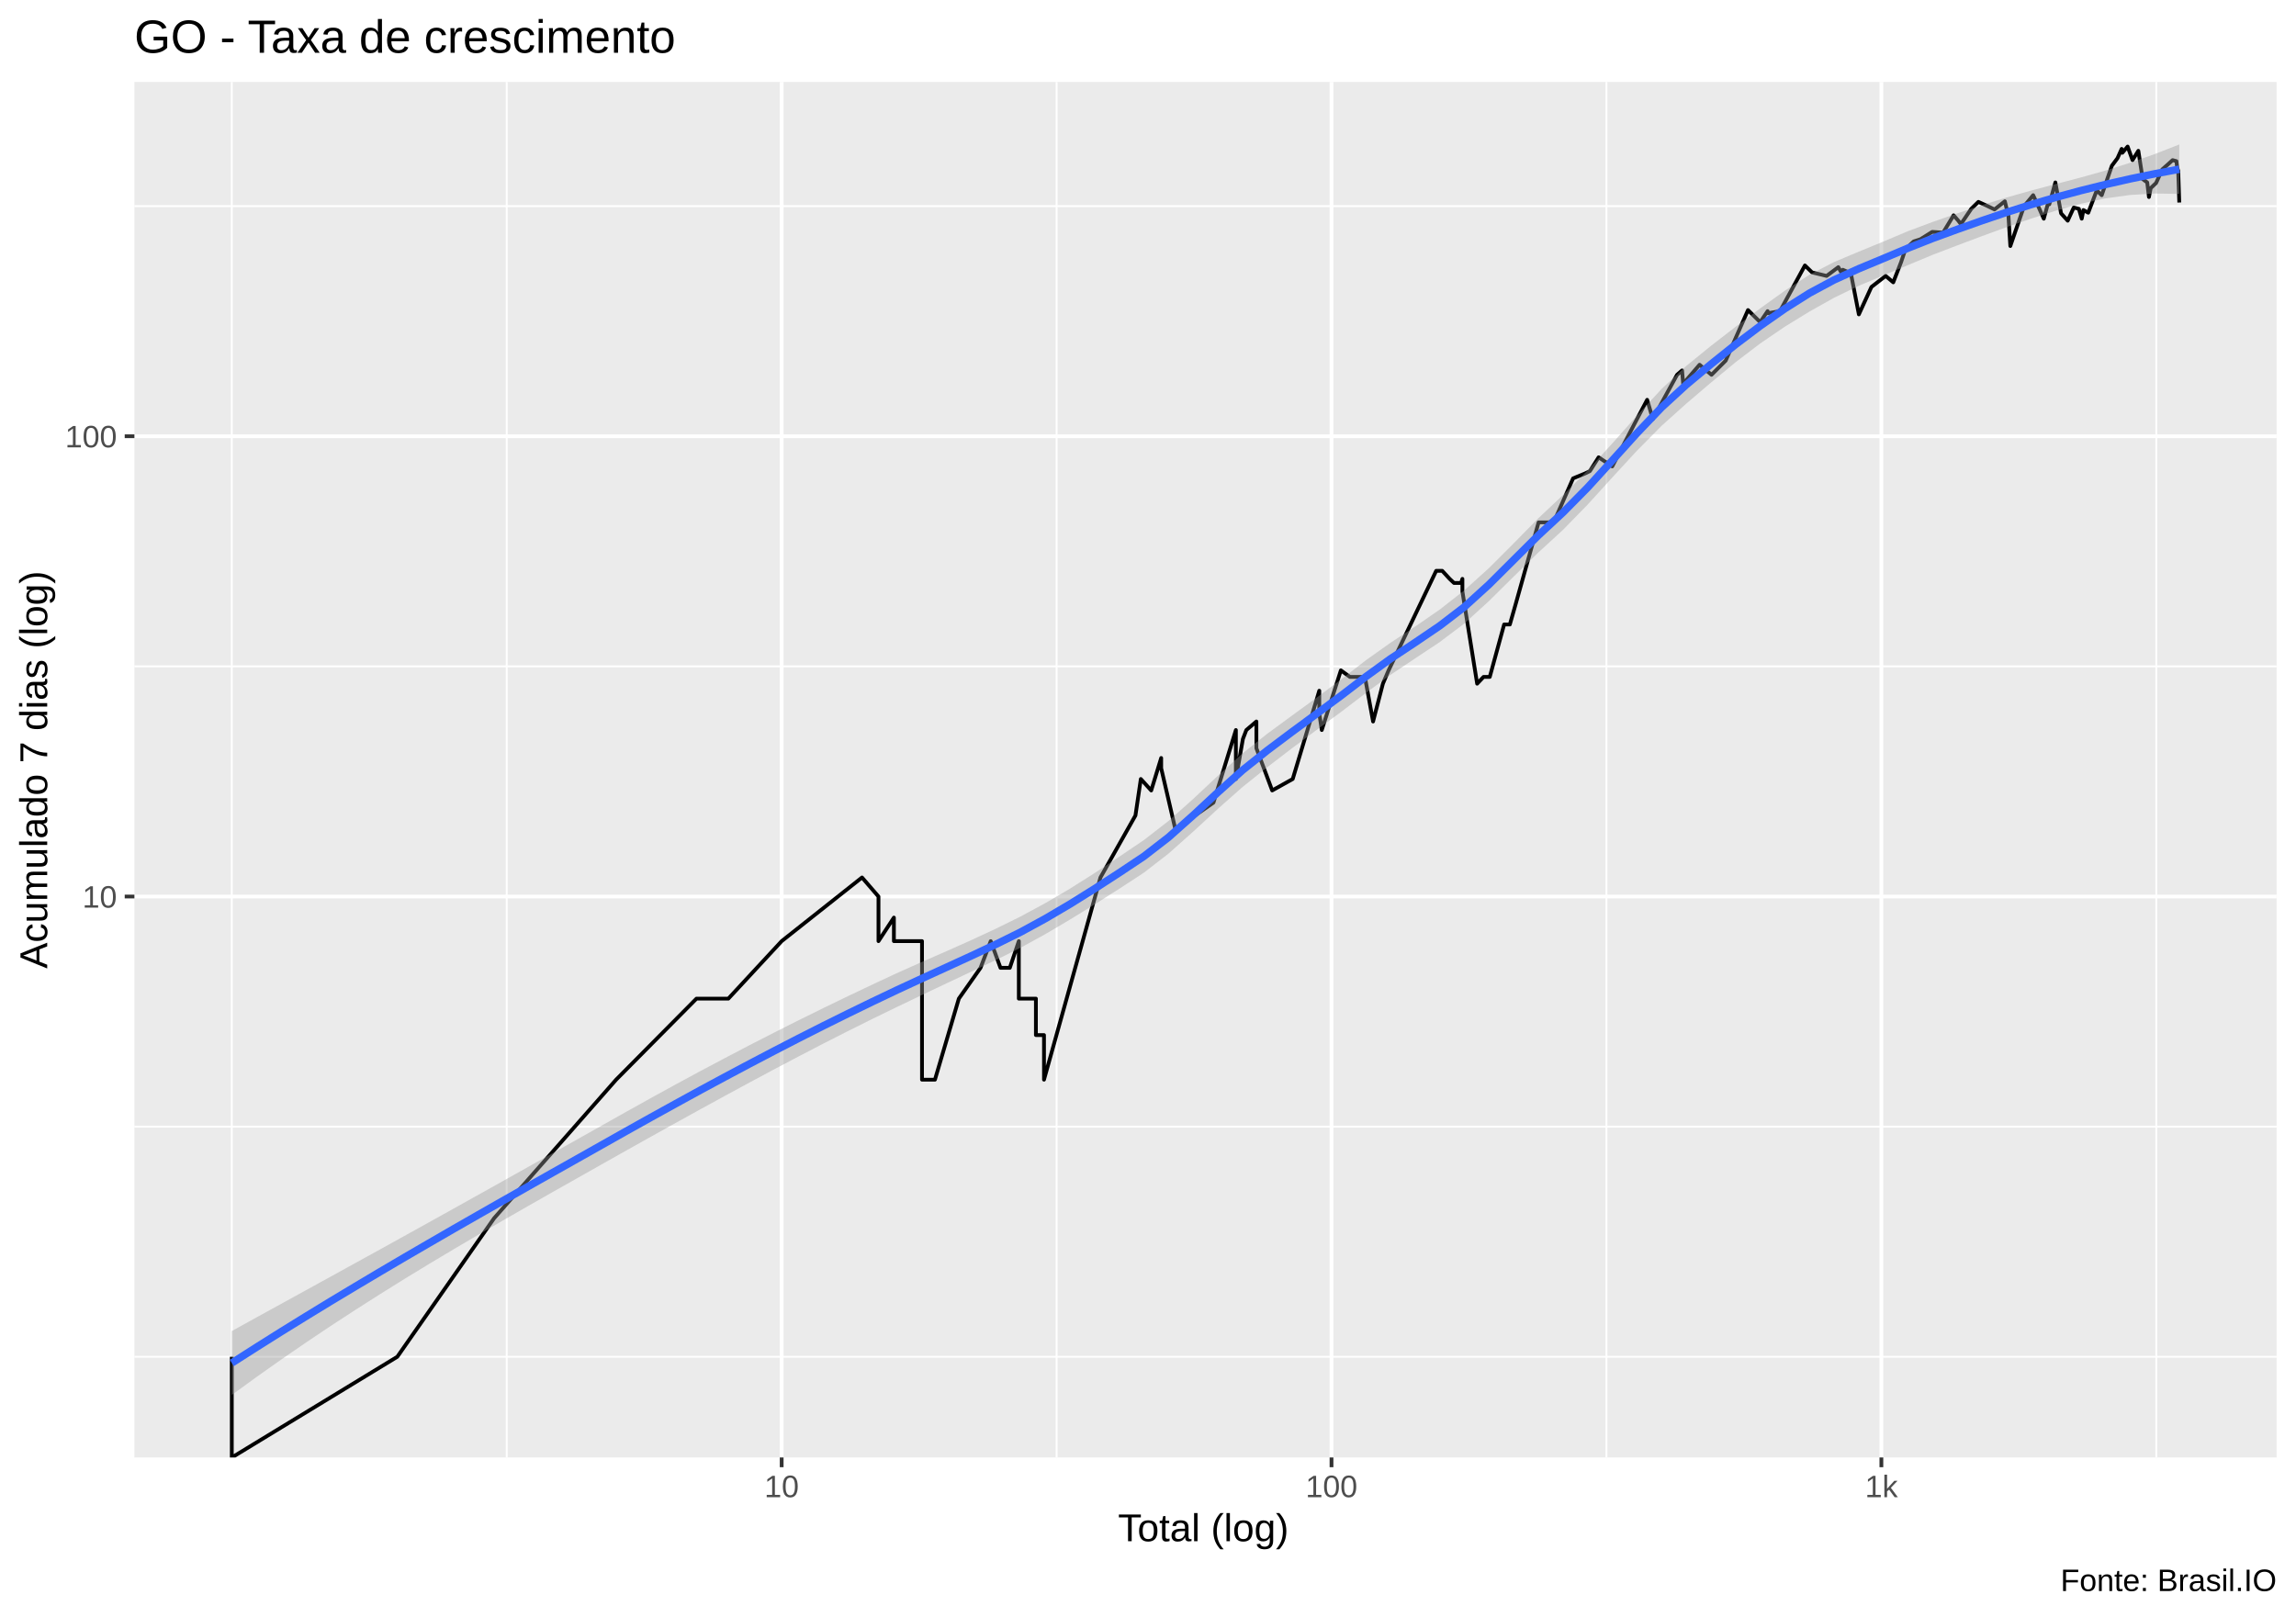
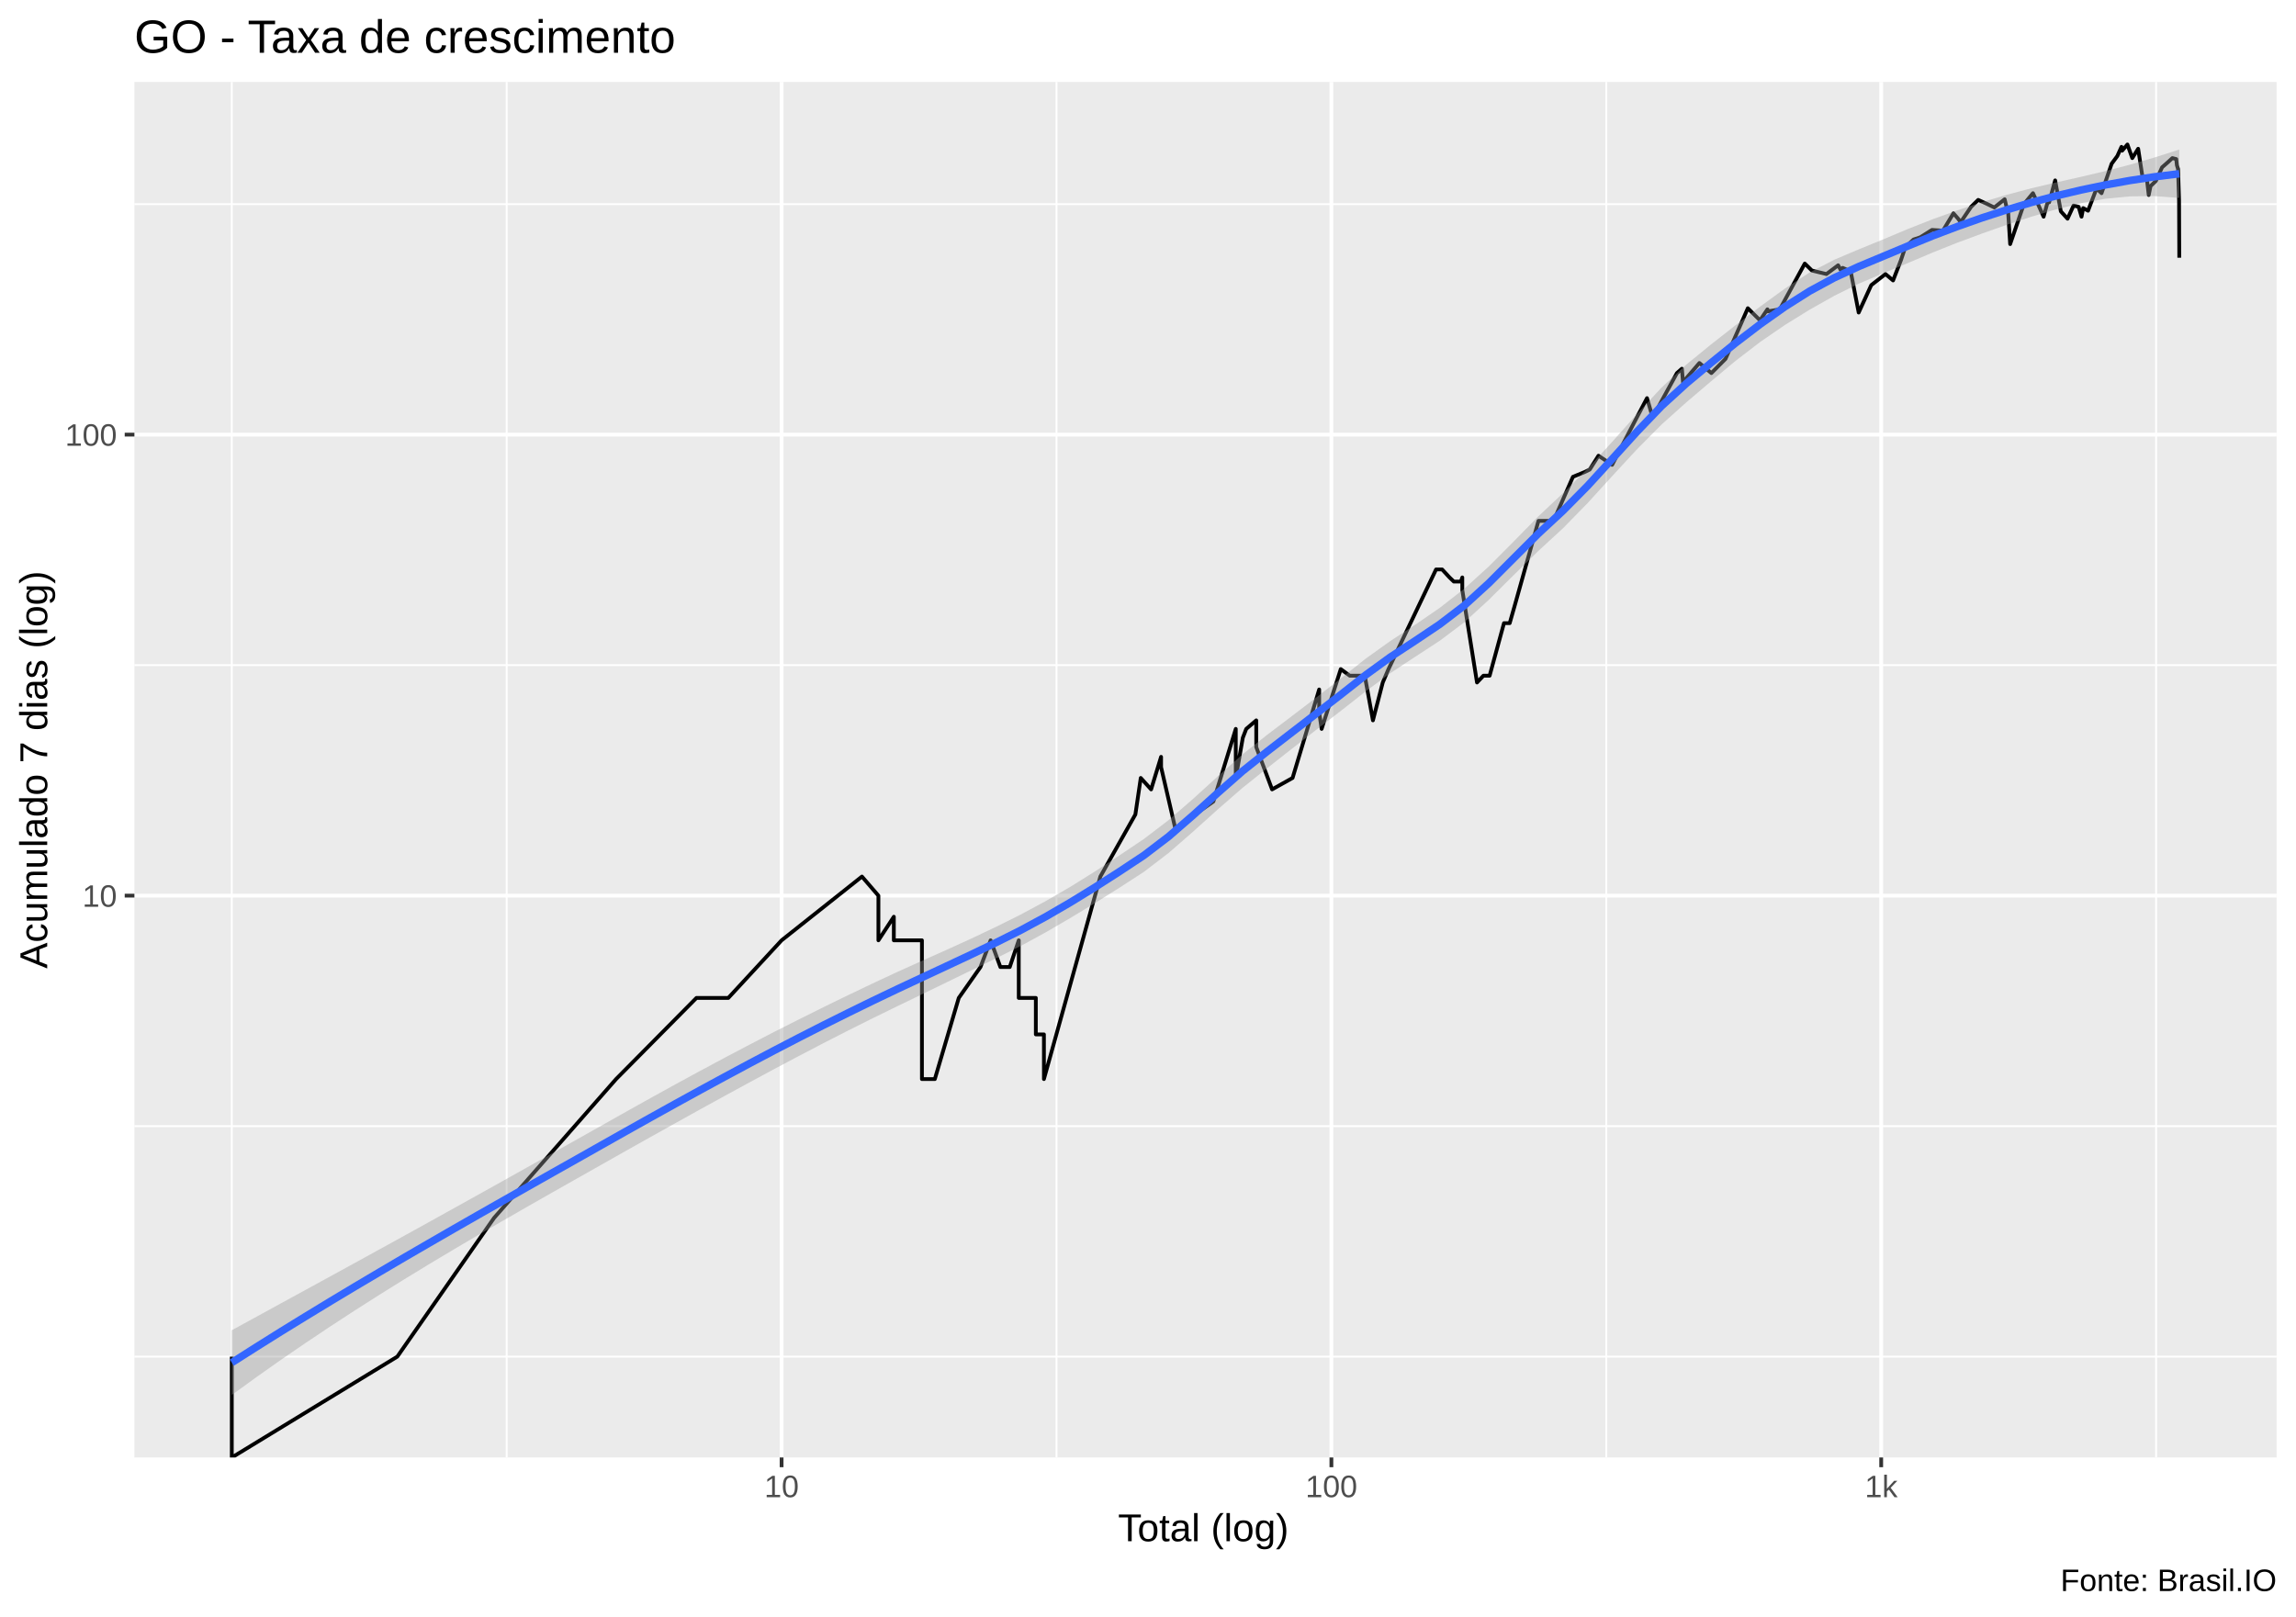
<svg xmlns="http://www.w3.org/2000/svg" viewBox="0 0 649.50 457.50">
  <defs>
    <style type="text/css">
    line, polyline, polygon, path, rect, circle {
      fill: none;
      stroke: #000000;
      stroke-linecap: round;
      stroke-linejoin: round;
      stroke-miterlimit: 10.00;
    }
  </style>
  </defs>
  <rect width="100%" height="100%" style="stroke: none; fill: #FFFFFF;" />
  <rect x="0.00" y="0" width="649.50" height="457.50" style="stroke-width: 1.07; stroke: #FFFFFF; fill: #FFFFFF;" />
  <defs>
    <clipPath id="cpMzguMDJ8NjQ0LjAyfDQxMi4zOHwyMy4xOQ==">
      <rect x="38.02" y="23.19" width="606.00" height="389.19" />
    </clipPath>
  </defs>
  <rect x="38.02" y="23.19" width="606.00" height="389.19" style="stroke-width: 1.07; stroke: none; fill: #EBEBEB;" clip-path="url(#cpMzguMDJ8NjQ0LjAyfDQxMi4zOHwyMy4xOQ==)" />
-   <polyline points="38.02,383.88 644.02,383.88 " style="stroke-width: 0.53; stroke: #FFFFFF; stroke-linecap: butt;" clip-path="url(#cpMzguMDJ8NjQ0LjAyfDQxMi4zOHwyMy4xOQ==)" />
-   <polyline points="38.02,318.77 644.02,318.77 " style="stroke-width: 0.53; stroke: #FFFFFF; stroke-linecap: butt;" clip-path="url(#cpMzguMDJ8NjQ0LjAyfDQxMi4zOHwyMy4xOQ==)" />
-   <polyline points="38.02,188.54 644.02,188.54 " style="stroke-width: 0.53; stroke: #FFFFFF; stroke-linecap: butt;" clip-path="url(#cpMzguMDJ8NjQ0LjAyfDQxMi4zOHwyMy4xOQ==)" />
-   <polyline points="38.02,58.32 644.02,58.32 " style="stroke-width: 0.53; stroke: #FFFFFF; stroke-linecap: butt;" clip-path="url(#cpMzguMDJ8NjQ0LjAyfDQxMi4zOHwyMy4xOQ==)" />
+   <polyline points="38.02,383.84 644.02,383.84 " style="stroke-width: 0.53; stroke: #FFFFFF; stroke-linecap: butt;" clip-path="url(#cpMzguMDJ8NjQ0LjAyfDQxMi4zOHwyMy4xOQ==)" />
+   <polyline points="38.02,318.63 644.02,318.63 " style="stroke-width: 0.53; stroke: #FFFFFF; stroke-linecap: butt;" clip-path="url(#cpMzguMDJ8NjQ0LjAyfDQxMi4zOHwyMy4xOQ==)" />
+   <polyline points="38.02,188.19 644.02,188.19 " style="stroke-width: 0.53; stroke: #FFFFFF; stroke-linecap: butt;" clip-path="url(#cpMzguMDJ8NjQ0LjAyfDQxMi4zOHwyMy4xOQ==)" />
+   <polyline points="38.02,57.76 644.02,57.76 " style="stroke-width: 0.53; stroke: #FFFFFF; stroke-linecap: butt;" clip-path="url(#cpMzguMDJ8NjQ0LjAyfDQxMi4zOHwyMy4xOQ==)" />
  <polyline points="65.57,412.38 65.57,23.19 " style="stroke-width: 0.53; stroke: #FFFFFF; stroke-linecap: butt;" clip-path="url(#cpMzguMDJ8NjQ0LjAyfDQxMi4zOHwyMy4xOQ==)" />
-   <polyline points="143.34,412.38 143.34,23.19 " style="stroke-width: 0.53; stroke: #FFFFFF; stroke-linecap: butt;" clip-path="url(#cpMzguMDJ8NjQ0LjAyfDQxMi4zOHwyMy4xOQ==)" />
-   <polyline points="298.89,412.38 298.89,23.19 " style="stroke-width: 0.53; stroke: #FFFFFF; stroke-linecap: butt;" clip-path="url(#cpMzguMDJ8NjQ0LjAyfDQxMi4zOHwyMy4xOQ==)" />
-   <polyline points="454.44,412.38 454.44,23.19 " style="stroke-width: 0.53; stroke: #FFFFFF; stroke-linecap: butt;" clip-path="url(#cpMzguMDJ8NjQ0LjAyfDQxMi4zOHwyMy4xOQ==)" />
-   <polyline points="609.99,412.38 609.99,23.19 " style="stroke-width: 0.53; stroke: #FFFFFF; stroke-linecap: butt;" clip-path="url(#cpMzguMDJ8NjQ0LjAyfDQxMi4zOHwyMy4xOQ==)" />
-   <polyline points="38.02,253.66 644.02,253.66 " style="stroke-width: 1.07; stroke: #FFFFFF; stroke-linecap: butt;" clip-path="url(#cpMzguMDJ8NjQ0LjAyfDQxMi4zOHwyMy4xOQ==)" />
-   <polyline points="38.02,123.43 644.02,123.43 " style="stroke-width: 1.07; stroke: #FFFFFF; stroke-linecap: butt;" clip-path="url(#cpMzguMDJ8NjQ0LjAyfDQxMi4zOHwyMy4xOQ==)" />
-   <polyline points="221.12,412.38 221.12,23.19 " style="stroke-width: 1.07; stroke: #FFFFFF; stroke-linecap: butt;" clip-path="url(#cpMzguMDJ8NjQ0LjAyfDQxMi4zOHwyMy4xOQ==)" />
-   <polyline points="376.66,412.38 376.66,23.19 " style="stroke-width: 1.07; stroke: #FFFFFF; stroke-linecap: butt;" clip-path="url(#cpMzguMDJ8NjQ0LjAyfDQxMi4zOHwyMy4xOQ==)" />
-   <polyline points="532.21,412.38 532.21,23.19 " style="stroke-width: 1.07; stroke: #FFFFFF; stroke-linecap: butt;" clip-path="url(#cpMzguMDJ8NjQ0LjAyfDQxMi4zOHwyMy4xOQ==)" />
-   <polyline points="65.57,383.88 65.57,383.88 65.57,383.88 65.57,383.88 65.57,383.88 65.57,383.88 65.57,383.88 65.57,412.38 112.39,383.88 112.39,383.88 139.78,344.68 174.29,305.48 174.29,305.48 197.02,282.55 197.02,282.55 206.04,282.55 221.12,266.28 243.85,248.27 248.51,253.66 248.51,253.66 248.51,266.28 252.87,259.62 252.87,266.28 260.82,266.28 260.82,305.48 264.48,305.48 264.48,305.48 271.24,282.55 277.38,273.83 280.26,266.28 283.02,273.83 283.02,273.83 285.66,273.83 288.21,266.28 288.21,282.55 293.04,282.55 293.04,292.86 295.33,292.86 295.33,292.86 295.33,305.48 311.30,248.27 321.20,230.73 322.72,220.41 325.66,223.65 325.66,223.65 328.48,214.46 328.48,217.36 332.49,234.63 343.27,227.08 349.61,206.55 349.61,220.41 351.60,209.07 352.57,206.55 355.41,204.14 355.41,211.70 359.88,223.65 365.69,220.41 373.20,195.43 373.20,199.62 373.20,201.84 373.91,206.55 379.31,189.67 381.86,191.52 386.11,191.52 388.42,204.14 391.20,193.44 391.20,193.44 392.81,189.67 406.27,161.51 407.99,161.51 410.08,163.78 411.31,164.94 413.30,164.94 413.69,163.78 413.69,167.35 417.86,193.44 419.67,191.52 421.43,191.52 425.49,176.69 427.11,176.69 428.69,171.16 435.24,147.80 438.29,147.80 439.90,146.93 445.00,135.35 448.36,133.97 449.75,133.29 452.22,129.39 456.08,131.96 462.25,120.14 465.95,113.12 467.56,118.56 474.41,106.04 475.83,104.81 476.14,108.59 480.78,103.20 484.16,106.04 488.17,102.03 494.48,87.73 497.93,91.14 500.03,88.03 500.03,88.64 503.53,88.03 510.58,75.11 512.60,77.07 516.72,78.07 520.03,75.59 521.00,77.32 521.31,76.33 523.58,77.32 525.84,88.95 529.39,81.20 533.42,78.07 535.57,79.88 537.79,74.15 539.02,70.49 541.36,68.31 543.28,67.68 546.58,65.61 549.68,65.81 552.64,60.92 553.97,62.44 554.70,63.41 557.64,59.08 559.65,57.12 561.99,58.18 564.22,59.26 567.14,56.95 567.70,59.26 568.10,60.18 568.69,69.61 572.56,58.36 575.15,55.23 576.42,58.00 578.15,61.87 579.61,56.60 579.71,57.82 581.43,51.62 583.04,60.36 584.92,62.44 586.63,58.72 588.07,59.08 588.89,61.87 589.36,59.44 590.73,60.18 593.13,53.89 594.54,55.23 597.41,46.90 599.01,44.75 600.18,42.13 600.38,43.22 601.87,41.47 603.25,45.31 604.90,42.67 606.14,50.67 607.41,51.62 607.90,55.74 608.40,53.23 609.92,51.78 611.67,47.93 613.34,46.46 614.59,45.31 615.67,45.60 615.87,47.34 616.18,48.38 616.48,57.30 " style="stroke-width: 1.07; stroke-linecap: butt;" clip-path="url(#cpMzguMDJ8NjQ0LjAyfDQxMi4zOHwyMy4xOQ==)" />
-   <polygon points="65.57,376.60 72.54,372.75 79.51,368.92 86.49,365.08 93.46,361.25 100.44,357.40 107.41,353.56 114.38,349.70 121.36,345.83 128.33,341.95 135.30,338.06 142.28,334.16 149.25,330.25 156.22,326.34 163.20,322.42 170.17,318.49 177.14,314.57 184.12,310.68 191.09,306.85 198.06,303.08 205.04,299.38 212.01,295.73 218.98,292.16 225.96,288.65 232.93,285.21 239.91,281.83 246.88,278.52 253.85,275.27 260.83,272.15 267.80,269.10 274.77,265.99 281.75,262.74 288.72,259.30 295.69,255.53 302.67,251.44 309.64,247.03 316.61,242.40 323.59,237.68 330.56,232.27 337.53,226.05 344.51,219.50 351.48,213.17 358.46,207.62 365.43,202.50 372.40,197.43 379.38,192.22 386.35,186.84 393.32,181.88 400.30,177.29 407.27,172.47 414.24,167.02 421.22,160.71 428.19,153.73 435.16,146.64 442.14,140.08 449.11,133.10 456.08,125.47 463.06,117.60 470.03,110.05 477.00,103.55 483.98,97.87 490.95,92.48 497.93,87.25 504.90,82.24 511.87,77.73 518.85,74.13 525.82,71.20 532.79,68.34 539.77,65.39 546.74,62.78 553.71,60.36 560.69,58.03 567.66,55.87 574.63,53.90 581.61,52.05 588.58,50.23 595.55,48.27 602.53,46.07 609.50,43.60 616.48,40.88 616.48,54.86 609.50,54.75 602.53,55.17 595.55,56.14 588.58,57.66 581.61,59.59 574.63,61.84 567.66,64.25 560.69,66.80 553.71,69.42 546.74,72.09 539.77,74.99 532.79,77.92 525.82,80.85 518.85,84.24 511.87,88.15 504.90,92.43 497.93,97.18 490.95,102.50 483.98,108.27 477.00,114.22 470.03,120.48 463.06,127.53 456.08,135.11 449.11,142.78 442.14,149.92 435.16,156.33 428.19,163.14 421.22,170.04 414.24,176.41 407.27,181.67 400.30,186.30 393.32,190.96 386.35,196.10 379.38,201.42 372.40,206.56 365.43,211.75 358.46,217.09 351.48,222.68 344.51,228.86 337.53,235.30 330.56,241.51 323.59,246.91 316.61,251.47 309.64,255.90 302.67,260.19 295.69,264.31 288.72,268.14 281.75,271.60 274.77,274.92 267.80,278.20 260.83,281.51 253.85,284.85 246.88,288.24 239.91,291.71 232.93,295.26 225.96,298.88 218.98,302.56 212.01,306.29 205.04,310.07 198.06,313.89 191.09,317.74 184.12,321.62 177.14,325.53 170.17,329.46 163.20,333.40 156.22,337.34 149.25,341.31 142.28,345.31 135.30,349.36 128.33,353.46 121.36,357.63 114.38,361.88 107.41,366.23 100.44,370.67 93.46,375.22 86.49,379.90 79.51,384.69 72.54,389.62 65.57,394.69 " style="stroke-width: 0.00; stroke: none; fill: #999999; fill-opacity: 0.40;" clip-path="url(#cpMzguMDJ8NjQ0LjAyfDQxMi4zOHwyMy4xOQ==)" />
-   <polyline points="65.57,376.60 72.54,372.75 79.51,368.92 86.49,365.08 93.46,361.25 100.44,357.40 107.41,353.56 114.38,349.70 121.36,345.83 128.33,341.95 135.30,338.06 142.28,334.16 149.25,330.25 156.22,326.34 163.20,322.42 170.17,318.49 177.14,314.57 184.12,310.68 191.09,306.85 198.06,303.08 205.04,299.38 212.01,295.73 218.98,292.16 225.96,288.65 232.93,285.21 239.91,281.83 246.88,278.52 253.85,275.27 260.83,272.15 267.80,269.10 274.77,265.99 281.75,262.74 288.72,259.30 295.69,255.53 302.67,251.44 309.64,247.03 316.61,242.40 323.59,237.68 330.56,232.27 337.53,226.05 344.51,219.50 351.48,213.17 358.46,207.62 365.43,202.50 372.40,197.43 379.38,192.22 386.35,186.84 393.32,181.88 400.30,177.29 407.27,172.47 414.24,167.02 421.22,160.71 428.19,153.73 435.16,146.64 442.14,140.08 449.11,133.10 456.08,125.47 463.06,117.60 470.03,110.05 477.00,103.55 483.98,97.87 490.95,92.48 497.93,87.25 504.90,82.24 511.87,77.73 518.85,74.13 525.82,71.20 532.79,68.34 539.77,65.39 546.74,62.78 553.71,60.36 560.69,58.03 567.66,55.87 574.63,53.90 581.61,52.05 588.58,50.23 595.55,48.27 602.53,46.07 609.50,43.60 616.48,40.88 " style="stroke-width: 2.13; stroke: none;" clip-path="url(#cpMzguMDJ8NjQ0LjAyfDQxMi4zOHwyMy4xOQ==)" />
-   <polyline points="616.48,54.86 609.50,54.75 602.53,55.17 595.55,56.14 588.58,57.66 581.61,59.59 574.63,61.84 567.66,64.25 560.69,66.80 553.71,69.42 546.74,72.09 539.77,74.99 532.79,77.92 525.82,80.85 518.85,84.24 511.87,88.15 504.90,92.43 497.93,97.18 490.95,102.50 483.98,108.27 477.00,114.22 470.03,120.48 463.06,127.53 456.08,135.11 449.11,142.78 442.14,149.92 435.16,156.33 428.19,163.14 421.22,170.04 414.24,176.41 407.27,181.67 400.30,186.30 393.32,190.96 386.35,196.10 379.38,201.42 372.40,206.56 365.43,211.75 358.46,217.09 351.48,222.68 344.51,228.86 337.53,235.30 330.56,241.51 323.59,246.91 316.61,251.47 309.64,255.90 302.67,260.19 295.69,264.31 288.72,268.14 281.75,271.60 274.77,274.92 267.80,278.20 260.83,281.51 253.85,284.85 246.88,288.24 239.91,291.71 232.93,295.26 225.96,298.88 218.98,302.56 212.01,306.29 205.04,310.07 198.06,313.89 191.09,317.74 184.12,321.62 177.14,325.53 170.17,329.46 163.20,333.40 156.22,337.34 149.25,341.31 142.28,345.31 135.30,349.36 128.33,353.46 121.36,357.63 114.38,361.88 107.41,366.23 100.44,370.67 93.46,375.22 86.49,379.90 79.51,384.69 72.54,389.62 65.57,394.69 " style="stroke-width: 2.13; stroke: none;" clip-path="url(#cpMzguMDJ8NjQ0LjAyfDQxMi4zOHwyMy4xOQ==)" />
-   <polyline points="65.57,385.64 72.54,381.19 79.51,376.80 86.49,372.49 93.46,368.23 100.44,364.04 107.41,359.89 114.38,355.79 121.36,351.73 128.33,347.70 135.30,343.71 142.28,339.73 149.25,335.78 156.22,331.84 163.20,327.91 170.17,323.98 177.14,320.05 184.12,316.15 191.09,312.30 198.06,308.48 205.04,304.72 212.01,301.01 218.98,297.36 225.96,293.76 232.93,290.23 239.91,286.77 246.88,283.38 253.85,280.06 260.83,276.83 267.80,273.65 274.77,270.45 281.75,267.17 288.72,263.72 295.69,259.92 302.67,255.81 309.64,251.46 316.61,246.94 323.59,242.29 330.56,236.89 337.53,230.68 344.51,224.18 351.48,217.93 358.46,212.35 365.43,207.12 372.40,201.99 379.38,196.82 386.35,191.47 393.32,186.42 400.30,181.80 407.27,177.07 414.24,171.72 421.22,165.37 428.19,158.43 435.16,151.49 442.14,145.00 449.11,137.94 456.08,130.29 463.06,122.57 470.03,115.27 477.00,108.88 483.98,103.07 490.95,97.49 497.93,92.22 504.90,87.34 511.87,82.94 518.85,79.19 525.82,76.03 532.79,73.13 539.77,70.19 546.74,67.44 553.71,64.89 560.69,62.42 567.66,60.06 574.63,57.87 581.61,55.82 588.58,53.94 595.55,52.21 602.53,50.62 609.50,49.18 616.48,47.87 " style="stroke-width: 2.13; stroke: #3366FF; stroke-linecap: butt;" clip-path="url(#cpMzguMDJ8NjQ0LjAyfDQxMi4zOHwyMy4xOQ==)" />
+   <polyline points="143.33,412.38 143.33,23.19 " style="stroke-width: 0.53; stroke: #FFFFFF; stroke-linecap: butt;" clip-path="url(#cpMzguMDJ8NjQ0LjAyfDQxMi4zOHwyMy4xOQ==)" />
+   <polyline points="298.87,412.38 298.87,23.19 " style="stroke-width: 0.53; stroke: #FFFFFF; stroke-linecap: butt;" clip-path="url(#cpMzguMDJ8NjQ0LjAyfDQxMi4zOHwyMy4xOQ==)" />
+   <polyline points="454.40,412.38 454.40,23.19 " style="stroke-width: 0.53; stroke: #FFFFFF; stroke-linecap: butt;" clip-path="url(#cpMzguMDJ8NjQ0LjAyfDQxMi4zOHwyMy4xOQ==)" />
+   <polyline points="609.93,412.38 609.93,23.19 " style="stroke-width: 0.53; stroke: #FFFFFF; stroke-linecap: butt;" clip-path="url(#cpMzguMDJ8NjQ0LjAyfDQxMi4zOHwyMy4xOQ==)" />
+   <polyline points="38.02,253.41 644.02,253.41 " style="stroke-width: 1.07; stroke: #FFFFFF; stroke-linecap: butt;" clip-path="url(#cpMzguMDJ8NjQ0LjAyfDQxMi4zOHwyMy4xOQ==)" />
+   <polyline points="38.02,122.97 644.02,122.97 " style="stroke-width: 1.07; stroke: #FFFFFF; stroke-linecap: butt;" clip-path="url(#cpMzguMDJ8NjQ0LjAyfDQxMi4zOHwyMy4xOQ==)" />
+   <polyline points="221.10,412.38 221.10,23.19 " style="stroke-width: 1.07; stroke: #FFFFFF; stroke-linecap: butt;" clip-path="url(#cpMzguMDJ8NjQ0LjAyfDQxMi4zOHwyMy4xOQ==)" />
+   <polyline points="376.63,412.38 376.63,23.19 " style="stroke-width: 1.07; stroke: #FFFFFF; stroke-linecap: butt;" clip-path="url(#cpMzguMDJ8NjQ0LjAyfDQxMi4zOHwyMy4xOQ==)" />
+   <polyline points="532.16,412.38 532.16,23.19 " style="stroke-width: 1.07; stroke: #FFFFFF; stroke-linecap: butt;" clip-path="url(#cpMzguMDJ8NjQ0LjAyfDQxMi4zOHwyMy4xOQ==)" />
+   <polyline points="65.57,383.84 65.57,383.84 65.57,383.84 65.57,383.84 65.57,383.84 65.57,383.84 65.57,383.84 65.57,412.38 112.39,383.84 112.39,383.84 139.78,344.58 174.28,305.31 174.28,305.31 197.01,282.35 197.01,282.35 206.03,282.35 221.10,266.05 243.83,248.01 248.49,253.41 248.49,253.41 248.49,266.05 252.85,259.38 252.85,266.05 260.80,266.05 260.80,305.31 264.45,305.31 264.45,305.31 271.22,282.35 277.36,273.61 280.23,266.05 282.99,273.61 282.99,273.61 285.64,273.61 288.19,266.05 288.19,282.35 293.02,282.35 293.02,292.67 295.31,292.67 295.31,292.67 295.31,305.31 311.27,248.01 321.18,230.44 322.70,220.11 325.63,223.35 325.63,223.35 328.45,214.14 328.45,217.05 332.46,234.35 343.24,226.78 349.58,206.23 349.58,220.11 351.57,208.74 352.54,206.23 355.37,203.82 355.37,211.38 359.85,223.35 365.65,220.11 373.17,195.08 373.17,199.28 373.17,201.50 373.87,206.23 379.28,189.32 381.83,191.18 386.07,191.18 388.38,203.82 391.16,193.10 391.16,193.10 392.78,189.32 406.23,161.12 407.96,161.12 410.05,163.38 411.27,164.55 413.26,164.55 413.66,163.38 413.66,166.96 417.82,193.10 419.63,191.18 421.39,191.18 425.45,176.31 427.07,176.31 428.65,170.78 435.20,147.38 438.25,147.38 439.86,146.51 444.96,134.91 448.32,133.53 449.70,132.85 452.18,128.94 456.04,131.52 462.21,119.67 465.91,112.65 467.51,118.09 474.37,105.56 475.78,104.32 476.09,108.11 480.73,102.71 484.12,105.56 488.12,101.54 494.43,87.21 497.88,90.63 499.98,87.52 499.98,88.12 503.48,87.52 510.54,74.57 512.55,76.54 516.67,77.54 519.98,75.06 520.95,76.79 521.27,75.79 523.53,76.79 525.79,88.43 529.34,80.68 533.37,77.54 535.52,79.35 537.74,73.62 538.97,69.95 541.31,67.77 543.23,67.13 546.53,65.05 549.63,65.26 552.59,60.36 553.92,61.88 554.65,62.86 557.59,58.52 559.60,56.56 561.94,57.62 564.16,58.70 567.09,56.38 567.65,58.70 568.05,59.62 568.64,69.06 572.50,57.80 575.09,54.66 576.37,57.44 578.10,61.31 579.56,56.03 579.66,57.26 581.37,51.04 582.98,59.80 584.87,61.88 586.58,58.16 588.01,58.52 588.83,61.31 589.30,58.88 590.68,59.62 593.08,53.32 594.49,54.66 597.35,46.32 598.95,44.16 600.13,41.55 600.32,42.63 601.81,40.88 603.19,44.73 604.85,42.09 606.08,50.10 607.36,51.04 607.84,55.17 608.35,52.66 609.86,51.20 611.61,47.35 613.28,45.88 614.53,44.73 615.62,45.01 615.81,46.76 616.13,47.80 616.42,56.73 616.48,72.91 " style="stroke-width: 1.07; stroke-linecap: butt;" clip-path="url(#cpMzguMDJ8NjQ0LjAyfDQxMi4zOHwyMy4xOQ==)" />
+   <polygon points="65.57,376.37 72.54,372.56 79.51,368.74 86.49,364.93 93.46,361.12 100.44,357.29 107.41,353.46 114.38,349.62 121.36,345.76 128.33,341.89 135.30,338.01 142.28,334.12 149.25,330.21 156.22,326.30 163.20,322.38 170.17,318.46 177.14,314.53 184.12,310.63 191.09,306.78 198.06,302.99 205.04,299.25 212.01,295.58 218.98,291.97 225.96,288.44 232.93,284.97 239.91,281.57 246.88,278.24 253.85,274.99 260.83,271.84 267.80,268.73 274.77,265.55 281.75,262.24 288.72,258.77 295.69,255.02 302.67,250.98 309.64,246.63 316.61,242.06 323.59,237.37 330.56,232.05 337.53,226.00 344.51,219.64 351.48,213.45 358.46,207.90 365.43,202.62 372.40,197.30 379.38,191.86 386.35,186.34 393.32,181.35 400.30,176.78 407.27,171.99 414.24,166.55 421.22,160.21 428.19,153.21 435.16,146.10 442.14,139.54 449.11,132.57 456.08,124.99 463.06,117.16 470.03,109.65 477.00,103.18 483.98,97.49 490.95,92.03 497.93,86.73 504.90,81.66 511.87,77.12 518.85,73.50 525.82,70.55 532.79,67.70 539.77,64.76 546.74,62.02 553.71,59.51 560.69,57.19 567.66,55.13 574.63,53.27 581.61,51.62 588.58,50.05 595.55,48.41 602.53,46.59 609.50,44.55 616.48,42.31 616.48,56.00 609.50,55.49 602.53,55.56 595.55,56.24 588.58,57.51 581.61,59.24 574.63,61.32 567.66,63.61 560.69,66.08 553.71,68.66 546.74,71.44 539.77,74.40 532.79,77.29 525.82,80.26 518.85,83.71 511.87,87.65 504.90,91.96 497.93,96.75 490.95,102.11 483.98,107.92 477.00,113.87 470.03,120.11 463.06,127.14 456.08,134.69 449.11,142.34 442.14,149.47 435.16,155.89 428.19,162.72 421.22,169.66 414.24,176.06 407.27,181.30 400.30,185.85 393.32,190.45 386.35,195.60 379.38,201.07 372.40,206.44 365.43,211.87 358.46,217.35 351.48,222.92 344.51,228.99 337.53,235.28 330.56,241.35 323.59,246.68 316.61,251.21 309.64,255.58 302.67,259.80 295.69,263.86 288.72,267.66 281.75,271.15 274.77,274.54 267.80,277.92 260.83,281.31 253.85,284.69 246.88,288.09 239.91,291.58 232.93,295.15 225.96,298.79 218.98,302.49 212.01,306.25 205.04,310.05 198.06,313.88 191.09,317.76 184.12,321.65 177.14,325.57 170.17,329.51 163.20,333.45 156.22,337.40 149.25,341.37 142.28,345.38 135.30,349.42 128.33,353.53 121.36,357.70 114.38,361.95 107.41,366.29 100.44,370.73 93.46,375.28 86.49,379.94 79.51,384.72 72.54,389.64 65.57,394.69 " style="stroke-width: 0.00; stroke: none; fill: #999999; fill-opacity: 0.40;" clip-path="url(#cpMzguMDJ8NjQ0LjAyfDQxMi4zOHwyMy4xOQ==)" />
+   <polyline points="65.57,376.37 72.54,372.56 79.51,368.74 86.49,364.93 93.46,361.12 100.44,357.29 107.41,353.46 114.38,349.62 121.36,345.76 128.33,341.89 135.30,338.01 142.28,334.12 149.25,330.21 156.22,326.30 163.20,322.38 170.17,318.46 177.14,314.53 184.12,310.63 191.09,306.78 198.06,302.99 205.04,299.25 212.01,295.58 218.98,291.97 225.96,288.44 232.93,284.97 239.91,281.57 246.88,278.24 253.85,274.99 260.83,271.84 267.80,268.73 274.77,265.55 281.75,262.24 288.72,258.77 295.69,255.02 302.67,250.98 309.64,246.63 316.61,242.06 323.59,237.37 330.56,232.05 337.53,226.00 344.51,219.64 351.48,213.45 358.46,207.90 365.43,202.62 372.40,197.30 379.38,191.86 386.35,186.34 393.32,181.35 400.30,176.78 407.27,171.99 414.24,166.55 421.22,160.21 428.19,153.21 435.16,146.10 442.14,139.54 449.11,132.57 456.08,124.99 463.06,117.16 470.03,109.65 477.00,103.18 483.98,97.49 490.95,92.03 497.93,86.73 504.90,81.66 511.87,77.12 518.85,73.50 525.82,70.55 532.79,67.70 539.77,64.76 546.74,62.02 553.71,59.51 560.69,57.19 567.66,55.13 574.63,53.27 581.61,51.62 588.58,50.05 595.55,48.41 602.53,46.59 609.50,44.55 616.48,42.31 " style="stroke-width: 2.13; stroke: none;" clip-path="url(#cpMzguMDJ8NjQ0LjAyfDQxMi4zOHwyMy4xOQ==)" />
+   <polyline points="616.48,56.00 609.50,55.49 602.53,55.56 595.55,56.24 588.58,57.51 581.61,59.24 574.63,61.32 567.66,63.61 560.69,66.08 553.71,68.66 546.74,71.44 539.77,74.40 532.79,77.29 525.82,80.26 518.85,83.71 511.87,87.65 504.90,91.96 497.93,96.75 490.95,102.11 483.98,107.92 477.00,113.87 470.03,120.11 463.06,127.14 456.08,134.69 449.11,142.34 442.14,149.47 435.16,155.89 428.19,162.72 421.22,169.66 414.24,176.06 407.27,181.30 400.30,185.85 393.32,190.45 386.35,195.60 379.38,201.07 372.40,206.44 365.43,211.87 358.46,217.35 351.48,222.92 344.51,228.99 337.53,235.28 330.56,241.35 323.59,246.68 316.61,251.21 309.64,255.58 302.67,259.80 295.69,263.86 288.72,267.66 281.75,271.15 274.77,274.54 267.80,277.92 260.83,281.31 253.85,284.69 246.88,288.09 239.91,291.58 232.93,295.15 225.96,298.79 218.98,302.49 212.01,306.25 205.04,310.05 198.06,313.88 191.09,317.76 184.12,321.65 177.14,325.57 170.17,329.51 163.20,333.45 156.22,337.40 149.25,341.37 142.28,345.38 135.30,349.42 128.33,353.53 121.36,357.70 114.38,361.95 107.41,366.29 100.44,370.73 93.46,375.28 86.49,379.94 79.51,384.72 72.54,389.64 65.57,394.69 " style="stroke-width: 2.13; stroke: none;" clip-path="url(#cpMzguMDJ8NjQ0LjAyfDQxMi4zOHwyMy4xOQ==)" />
+   <polyline points="65.57,385.53 72.54,381.10 79.51,376.73 86.49,372.44 93.46,368.20 100.44,364.01 107.41,359.88 114.38,355.78 121.36,351.73 128.33,347.71 135.30,343.72 142.28,339.75 149.25,335.79 156.22,331.85 163.20,327.92 170.17,323.98 177.14,320.05 184.12,316.14 191.09,312.27 198.06,308.44 205.04,304.65 212.01,300.91 218.98,297.23 225.96,293.61 232.93,290.06 239.91,286.58 246.88,283.17 253.85,279.84 260.83,276.57 267.80,273.32 274.77,270.05 281.75,266.70 288.72,263.21 295.69,259.44 302.67,255.39 309.64,251.11 316.61,246.64 323.59,242.02 330.56,236.70 337.53,230.64 344.51,224.32 351.48,218.19 358.46,212.62 365.43,207.24 372.40,201.87 379.38,196.47 386.35,190.97 393.32,185.90 400.30,181.32 407.27,176.64 414.24,171.31 421.22,164.94 428.19,157.96 435.16,150.99 442.14,144.51 449.11,137.46 456.08,129.84 463.06,122.15 470.03,114.88 477.00,108.52 483.98,102.70 490.95,97.07 497.93,91.74 504.90,86.81 511.87,82.39 518.85,78.61 525.82,75.40 532.79,72.49 539.77,69.58 546.74,66.73 553.71,64.09 560.69,61.63 567.66,59.37 574.63,57.29 581.61,55.43 588.58,53.78 595.55,52.33 602.53,51.07 609.50,50.02 616.48,49.16 " style="stroke-width: 2.13; stroke: #3366FF; stroke-linecap: butt;" clip-path="url(#cpMzguMDJ8NjQ0LjAyfDQxMi4zOHwyMy4xOQ==)" />
  <defs>
    <clipPath id="cpMC4wMHw2NDkuNTB8NDU3LjUwfDAuMDA=">
      <rect x="0.00" y="0.00" width="649.50" height="457.50" />
    </clipPath>
  </defs>
  <g clip-path="url(#cpMC4wMHw2NDkuNTB8NDU3LjUwfDAuMDA=)">
-     <text x="23.30" y="256.81" style="font-size: 8.80px; fill: #4D4D4D; font-family: Arial;" textLength="9.79px" lengthAdjust="spacingAndGlyphs">10</text>
+     <text x="23.30" y="256.56" style="font-size: 8.80px; fill: #4D4D4D; font-family: Arial;" textLength="9.79px" lengthAdjust="spacingAndGlyphs">10</text>
  </g>
  <g clip-path="url(#cpMC4wMHw2NDkuNTB8NDU3LjUwfDAuMDA=)">
-     <text x="18.41" y="126.58" style="font-size: 8.80px; fill: #4D4D4D; font-family: Arial;" textLength="14.68px" lengthAdjust="spacingAndGlyphs">100</text>
+     <text x="18.41" y="126.12" style="font-size: 8.80px; fill: #4D4D4D; font-family: Arial;" textLength="14.68px" lengthAdjust="spacingAndGlyphs">100</text>
  </g>
-   <polyline points="35.28,253.66 38.02,253.66 " style="stroke-width: 1.07; stroke: #333333; stroke-linecap: butt;" clip-path="url(#cpMC4wMHw2NDkuNTB8NDU3LjUwfDAuMDA=)" />
-   <polyline points="35.28,123.43 38.02,123.43 " style="stroke-width: 1.07; stroke: #333333; stroke-linecap: butt;" clip-path="url(#cpMC4wMHw2NDkuNTB8NDU3LjUwfDAuMDA=)" />
-   <polyline points="221.12,415.12 221.12,412.38 " style="stroke-width: 1.07; stroke: #333333; stroke-linecap: butt;" clip-path="url(#cpMC4wMHw2NDkuNTB8NDU3LjUwfDAuMDA=)" />
-   <polyline points="376.66,415.12 376.66,412.38 " style="stroke-width: 1.07; stroke: #333333; stroke-linecap: butt;" clip-path="url(#cpMC4wMHw2NDkuNTB8NDU3LjUwfDAuMDA=)" />
-   <polyline points="532.21,415.12 532.21,412.38 " style="stroke-width: 1.07; stroke: #333333; stroke-linecap: butt;" clip-path="url(#cpMC4wMHw2NDkuNTB8NDU3LjUwfDAuMDA=)" />
+   <polyline points="35.28,253.41 38.02,253.41 " style="stroke-width: 1.07; stroke: #333333; stroke-linecap: butt;" clip-path="url(#cpMC4wMHw2NDkuNTB8NDU3LjUwfDAuMDA=)" />
+   <polyline points="35.28,122.97 38.02,122.97 " style="stroke-width: 1.07; stroke: #333333; stroke-linecap: butt;" clip-path="url(#cpMC4wMHw2NDkuNTB8NDU3LjUwfDAuMDA=)" />
+   <polyline points="221.10,415.12 221.10,412.38 " style="stroke-width: 1.07; stroke: #333333; stroke-linecap: butt;" clip-path="url(#cpMC4wMHw2NDkuNTB8NDU3LjUwfDAuMDA=)" />
+   <polyline points="376.63,415.12 376.63,412.38 " style="stroke-width: 1.07; stroke: #333333; stroke-linecap: butt;" clip-path="url(#cpMC4wMHw2NDkuNTB8NDU3LjUwfDAuMDA=)" />
+   <polyline points="532.16,415.12 532.16,412.38 " style="stroke-width: 1.07; stroke: #333333; stroke-linecap: butt;" clip-path="url(#cpMC4wMHw2NDkuNTB8NDU3LjUwfDAuMDA=)" />
  <g clip-path="url(#cpMC4wMHw2NDkuNTB8NDU3LjUwfDAuMDA=)">
-     <text x="216.22" y="423.61" style="font-size: 8.80px; fill: #4D4D4D; font-family: Arial;" textLength="9.79px" lengthAdjust="spacingAndGlyphs">10</text>
+     <text x="216.21" y="423.61" style="font-size: 8.80px; fill: #4D4D4D; font-family: Arial;" textLength="9.79px" lengthAdjust="spacingAndGlyphs">10</text>
  </g>
  <g clip-path="url(#cpMC4wMHw2NDkuNTB8NDU3LjUwfDAuMDA=)">
-     <text x="369.32" y="423.61" style="font-size: 8.80px; fill: #4D4D4D; font-family: Arial;" textLength="14.68px" lengthAdjust="spacingAndGlyphs">100</text>
+     <text x="369.29" y="423.61" style="font-size: 8.80px; fill: #4D4D4D; font-family: Arial;" textLength="14.68px" lengthAdjust="spacingAndGlyphs">100</text>
  </g>
  <g clip-path="url(#cpMC4wMHw2NDkuNTB8NDU3LjUwfDAuMDA=)">
-     <text x="527.57" y="423.61" style="font-size: 8.80px; fill: #4D4D4D; font-family: Arial;" textLength="9.29px" lengthAdjust="spacingAndGlyphs">1k</text>
+     <text x="527.52" y="423.61" style="font-size: 8.80px; fill: #4D4D4D; font-family: Arial;" textLength="9.29px" lengthAdjust="spacingAndGlyphs">1k</text>
  </g>
  <g clip-path="url(#cpMC4wMHw2NDkuNTB8NDU3LjUwfDAuMDA=)">
    <text x="316.26" y="436.07" style="font-size: 11.00px; font-family: Arial;" textLength="49.52px" lengthAdjust="spacingAndGlyphs">Total (log)</text>
  </g>
  <g clip-path="url(#cpMC4wMHw2NDkuNTB8NDU3LjUwfDAuMDA=)">
    <text transform="translate(13.35,274.03) rotate(-90)" style="font-size: 11.00px; font-family: Arial;" textLength="112.50px" lengthAdjust="spacingAndGlyphs">Acumulado 7 dias (log)</text>
  </g>
  <g clip-path="url(#cpMC4wMHw2NDkuNTB8NDU3LjUwfDAuMDA=)">
    <text x="38.02" y="14.93" style="font-size: 13.20px; font-family: Arial;" textLength="154.78px" lengthAdjust="spacingAndGlyphs">GO - Taxa de crescimento</text>
  </g>
  <g clip-path="url(#cpMC4wMHw2NDkuNTB8NDU3LjUwfDAuMDA=)">
    <text x="582.89" y="450.17" style="font-size: 8.80px; font-family: Arial;" textLength="61.13px" lengthAdjust="spacingAndGlyphs">Fonte: Brasil.IO</text>
  </g>
</svg>
